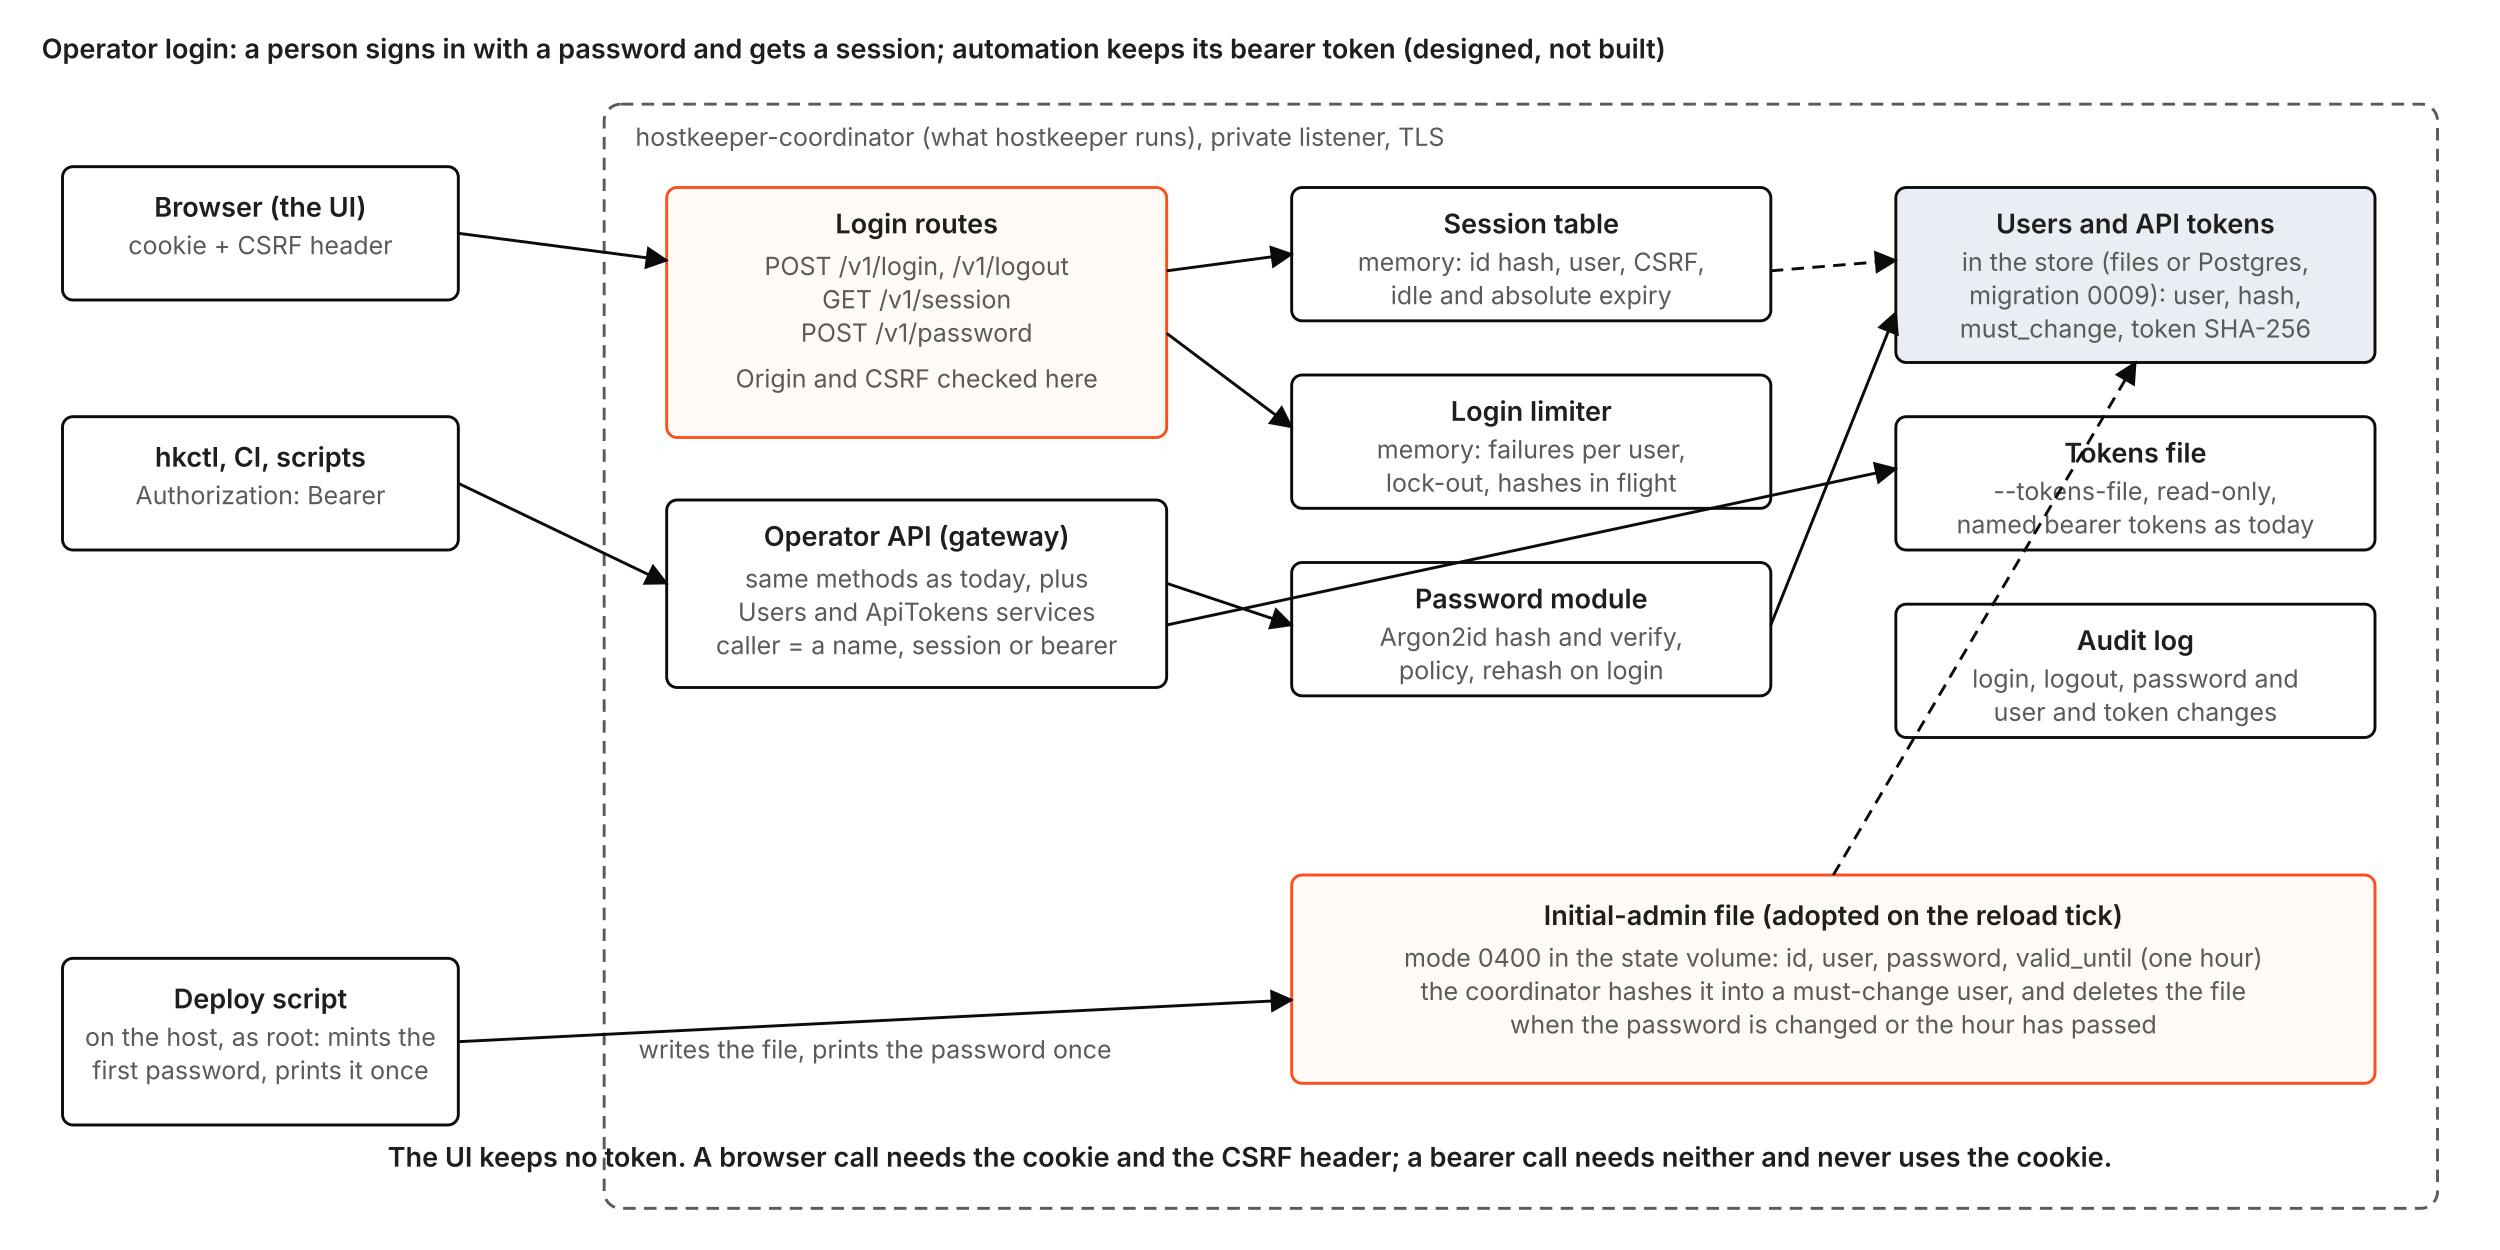
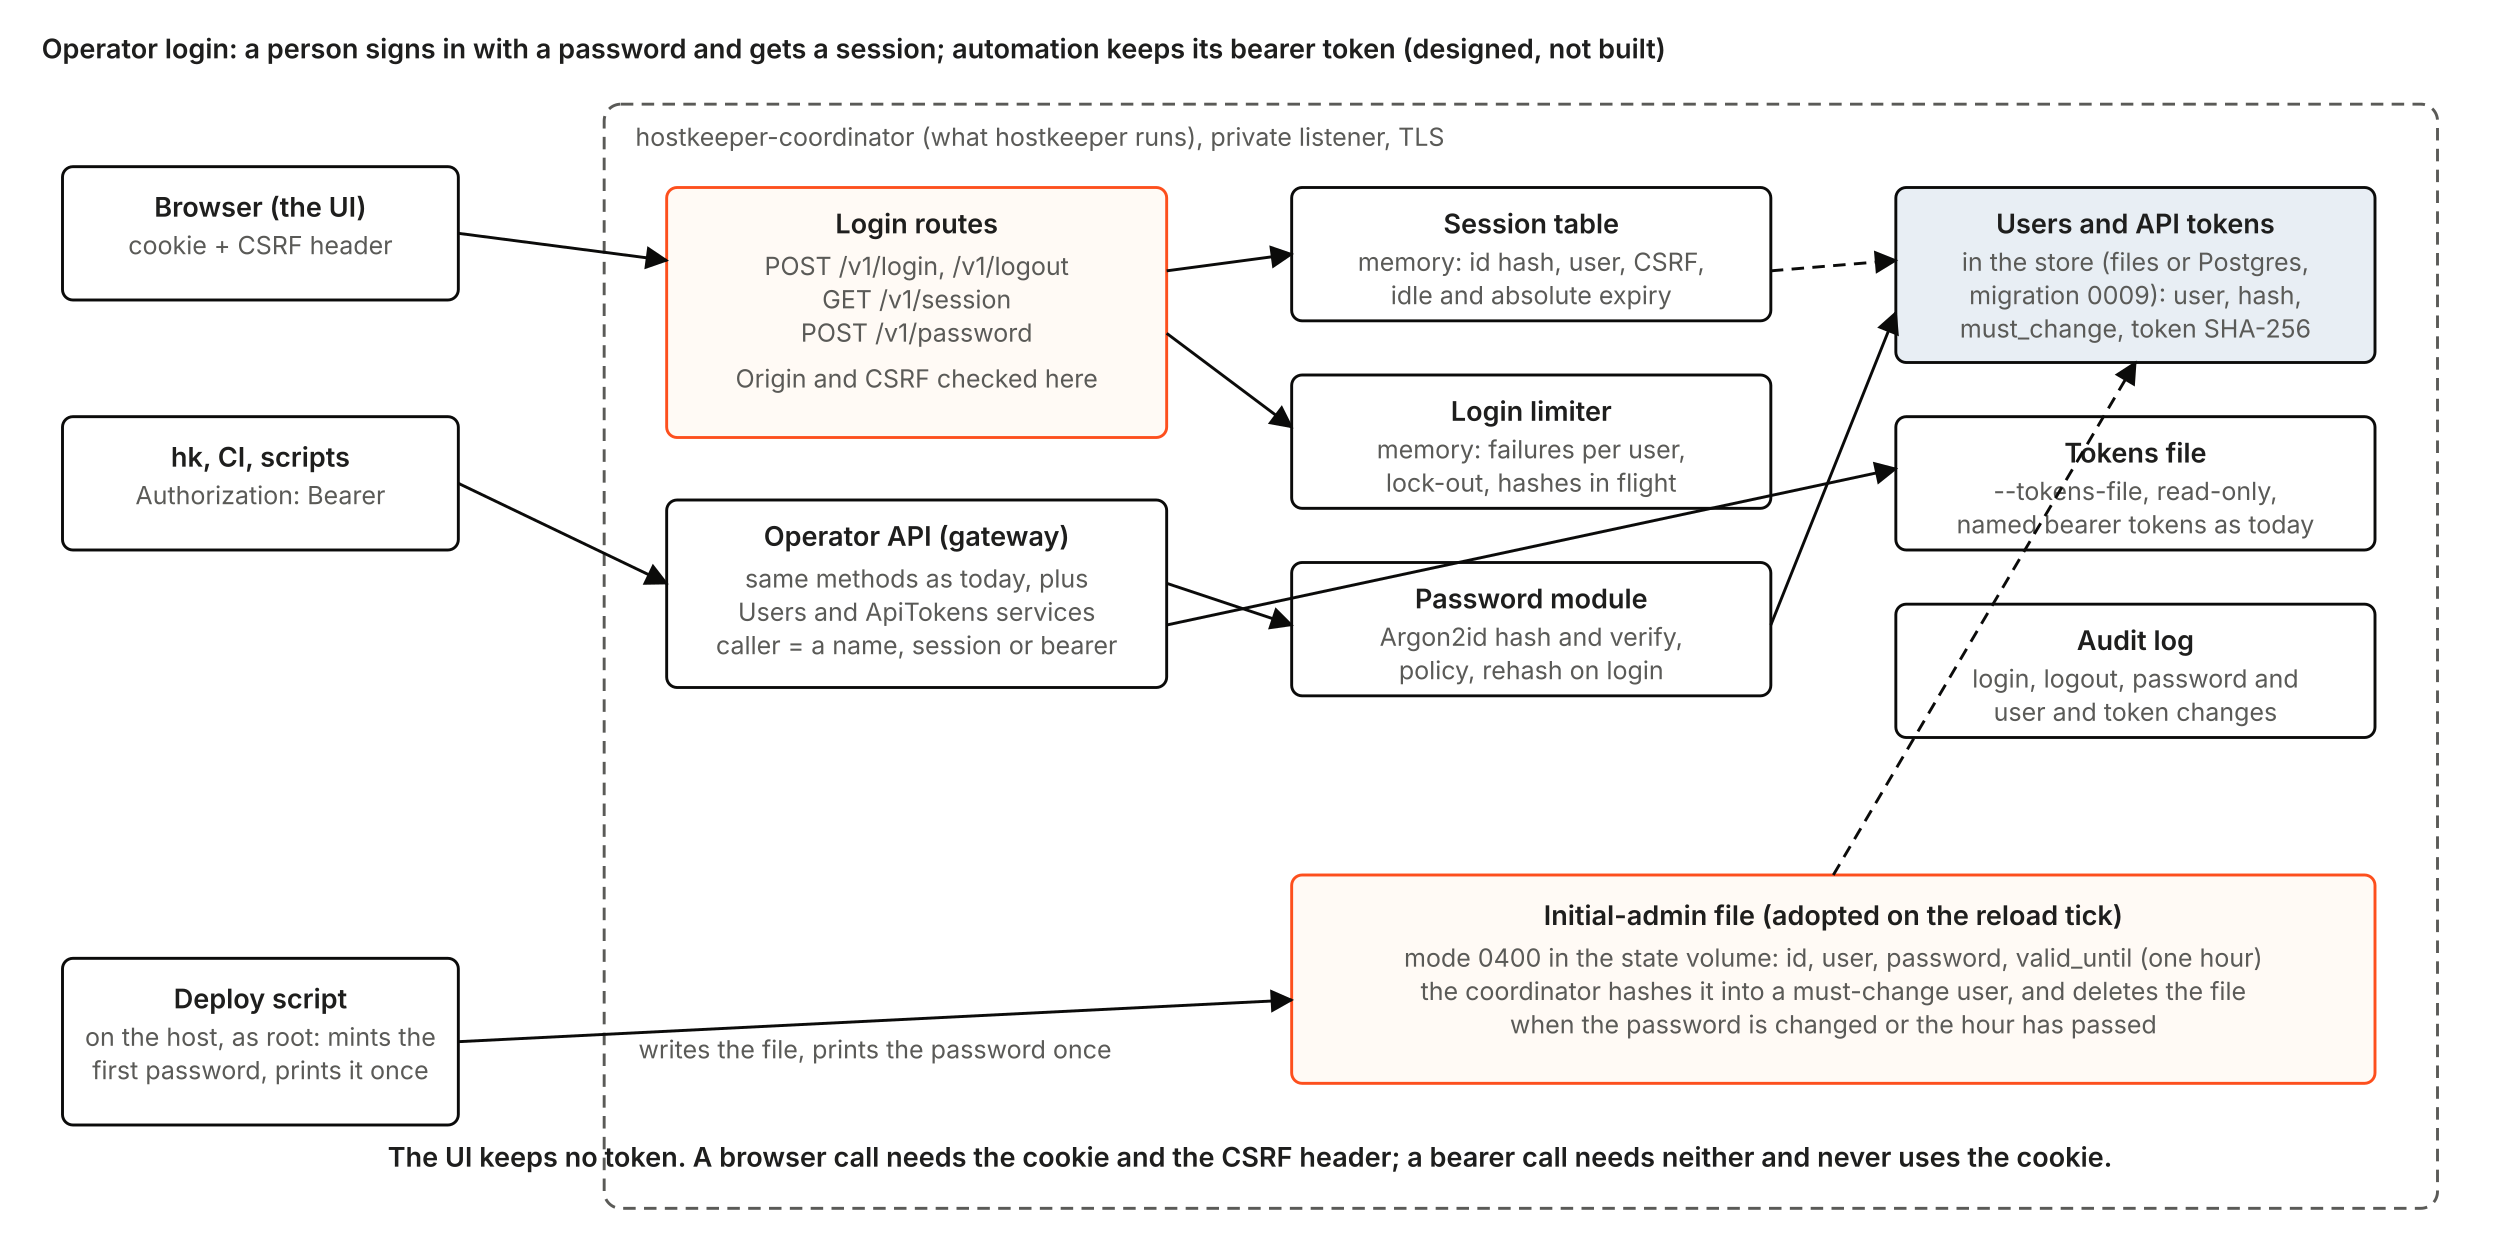
<svg xmlns="http://www.w3.org/2000/svg" viewBox="0 0 1200 600" width="1200" height="600" role="img" aria-label="Operator login components: the browser logs in with a username and password and holds a session cookie; automation uses bearer API tokens; the deploy script writes the one-hour initial-admin file. Inside the coordinator are the login routes, the session table, the login limiter, the password module, the users and API-token store, the read-only tokens file and the audit log.">
  <defs>
    <marker id="olc-ak" viewBox="0 0 10 10" refX="9" refY="5" markerWidth="8" markerHeight="8" orient="auto-start-reverse">
      <path d="M0,0 L10,5 L0,10 z" fill="#0B0B0A" />
    </marker>
  </defs>
  <style>
.box{fill:#FFFFFF;stroke:#0B0B0A;stroke-width:1.4}
.box-b{fill:#E8EEF4;stroke:#0B0B0A;stroke-width:1.4}
.box-o{fill:#FFFAF5;stroke:#FD4F1D;stroke-width:1.4}
.box-p{fill:none;stroke:#5A5A57;stroke-width:1.4;stroke-dasharray:6 4}
.tb{stroke:#FD4F1D;fill:none;stroke-width:2.2;stroke-dasharray:8 5}
.ln{stroke:#0B0B0A;fill:none;stroke-width:1.4}
.ln-d{stroke:#0B0B0A;fill:none;stroke-width:1.4;stroke-dasharray:6 4}
text{fill:#1E1E1D;font-family:system-ui,-apple-system,'Segoe UI',sans-serif;font-size:13px}
.b{font-weight:600}
.t-m{fill:#5A5A57;font-size:12px}
.lbl{paint-order:stroke;stroke:#FFFFFF;stroke-width:4px;stroke-linejoin:round}
</style>
  <rect x="0" y="0" width="1200" height="600" fill="#FFFFFF" />
  <text x="20" y="28" class="b" font-size="16">Operator login: a person signs in with a password and gets a session; automation keeps its bearer token (designed, not built)</text>
  <rect x="30" y="80" width="190" height="64" rx="5" class="box" />
  <text x="125" y="104" class="b" text-anchor="middle">Browser (the UI)</text>
  <text x="125" y="122" class="t-m" text-anchor="middle">cookie + CSRF header</text>
  <rect x="30" y="200" width="190" height="64" rx="5" class="box" />
-   <text x="125" y="224" class="b" text-anchor="middle">hkctl, CI, scripts</text>
+   <text x="125" y="224" class="b" text-anchor="middle">hk, CI, scripts</text>
  <text x="125" y="242" class="t-m" text-anchor="middle">Authorization: Bearer</text>
  <rect x="30" y="460" width="190" height="80" rx="5" class="box" />
  <text x="125" y="484" class="b" text-anchor="middle">Deploy script</text>
  <text x="125" y="502" class="t-m" text-anchor="middle">on the host, as root: mints the</text>
  <text x="125" y="518" class="t-m" text-anchor="middle">first password, prints it once</text>
  <rect x="290" y="50" width="880" height="530" rx="8" class="box-p" />
  <text x="305" y="70" class="t-m">hostkeeper-coordinator (what hostkeeper runs), private listener, TLS</text>
  <rect x="320" y="90" width="240" height="120" rx="5" class="box-o" />
  <text x="440" y="112" class="b" text-anchor="middle">Login routes</text>
  <text x="440" y="132" class="t-m" text-anchor="middle">POST /v1/login, /v1/logout</text>
  <text x="440" y="148" class="t-m" text-anchor="middle">GET /v1/session</text>
  <text x="440" y="164" class="t-m" text-anchor="middle">POST /v1/password</text>
  <text x="440" y="186" class="t-m" text-anchor="middle">Origin and CSRF checked here</text>
  <rect x="320" y="240" width="240" height="90" rx="5" class="box" />
  <text x="440" y="262" class="b" text-anchor="middle">Operator API (gateway)</text>
  <text x="440" y="282" class="t-m" text-anchor="middle">same methods as today, plus</text>
  <text x="440" y="298" class="t-m" text-anchor="middle">Users and ApiTokens services</text>
  <text x="440" y="314" class="t-m" text-anchor="middle">caller = a name, session or bearer</text>
  <rect x="620" y="90" width="230" height="64" rx="5" class="box" />
  <text x="735" y="112" class="b" text-anchor="middle">Session table</text>
  <text x="735" y="130" class="t-m" text-anchor="middle">memory: id hash, user, CSRF,</text>
  <text x="735" y="146" class="t-m" text-anchor="middle">idle and absolute expiry</text>
  <rect x="620" y="180" width="230" height="64" rx="5" class="box" />
  <text x="735" y="202" class="b" text-anchor="middle">Login limiter</text>
  <text x="735" y="220" class="t-m" text-anchor="middle">memory: failures per user,</text>
  <text x="735" y="236" class="t-m" text-anchor="middle">lock-out, hashes in flight</text>
  <rect x="620" y="270" width="230" height="64" rx="5" class="box" />
  <text x="735" y="292" class="b" text-anchor="middle">Password module</text>
  <text x="735" y="310" class="t-m" text-anchor="middle">Argon2id hash and verify,</text>
  <text x="735" y="326" class="t-m" text-anchor="middle">policy, rehash on login</text>
  <rect x="910" y="90" width="230" height="84" rx="5" class="box-b" />
  <text x="1025" y="112" class="b" text-anchor="middle">Users and API tokens</text>
  <text x="1025" y="130" class="t-m" text-anchor="middle">in the store (files or Postgres,</text>
  <text x="1025" y="146" class="t-m" text-anchor="middle">migration 0009): user, hash,</text>
  <text x="1025" y="162" class="t-m" text-anchor="middle">must_change, token SHA-256</text>
  <rect x="910" y="200" width="230" height="64" rx="5" class="box" />
  <text x="1025" y="222" class="b" text-anchor="middle">Tokens file</text>
  <text x="1025" y="240" class="t-m" text-anchor="middle">--tokens-file, read-only,</text>
  <text x="1025" y="256" class="t-m" text-anchor="middle">named bearer tokens as today</text>
  <rect x="910" y="290" width="230" height="64" rx="5" class="box" />
  <text x="1025" y="312" class="b" text-anchor="middle">Audit log</text>
  <text x="1025" y="330" class="t-m" text-anchor="middle">login, logout, password and</text>
  <text x="1025" y="346" class="t-m" text-anchor="middle">user and token changes</text>
  <rect x="620" y="420" width="520" height="100" rx="5" class="box-o" />
  <text x="880" y="444" class="b" text-anchor="middle">Initial-admin file (adopted on the reload tick)</text>
  <text x="880" y="464" class="t-m" text-anchor="middle">mode 0400 in the state volume: id, user, password, valid_until (one hour)</text>
  <text x="880" y="480" class="t-m" text-anchor="middle">the coordinator hashes it into a must-change user, and deletes the file</text>
  <text x="880" y="496" class="t-m" text-anchor="middle">when the password is changed or the hour has passed</text>
  <path d="M220,112 L320,125" class="ln" marker-end="url(#olc-ak)" />
  <path d="M220,232 L320,280" class="ln" marker-end="url(#olc-ak)" />
  <path d="M560,280 L620,300" class="ln" marker-end="url(#olc-ak)" />
  <path d="M560,130 L620,122" class="ln" marker-end="url(#olc-ak)" />
  <path d="M560,160 L620,205" class="ln" marker-end="url(#olc-ak)" />
  <path d="M850,300 L910,150" class="ln" marker-end="url(#olc-ak)" />
  <path d="M560,300 L910,225" class="ln" marker-end="url(#olc-ak)" />
  <path d="M850,130 L910,125" class="ln-d" marker-end="url(#olc-ak)" />
  <path d="M880,420 L1025,174" class="ln-d" marker-end="url(#olc-ak)" />
  <path d="M220,500 L620,480" class="ln" marker-end="url(#olc-ak)" />
  <text x="420" y="508" class="t-m lbl" text-anchor="middle">writes the file, prints the password once</text>
  <text x="600" y="560" class="b" text-anchor="middle">The UI keeps no token. A browser call needs the cookie and the CSRF header; a bearer call needs neither and never uses the cookie.</text>
</svg>
